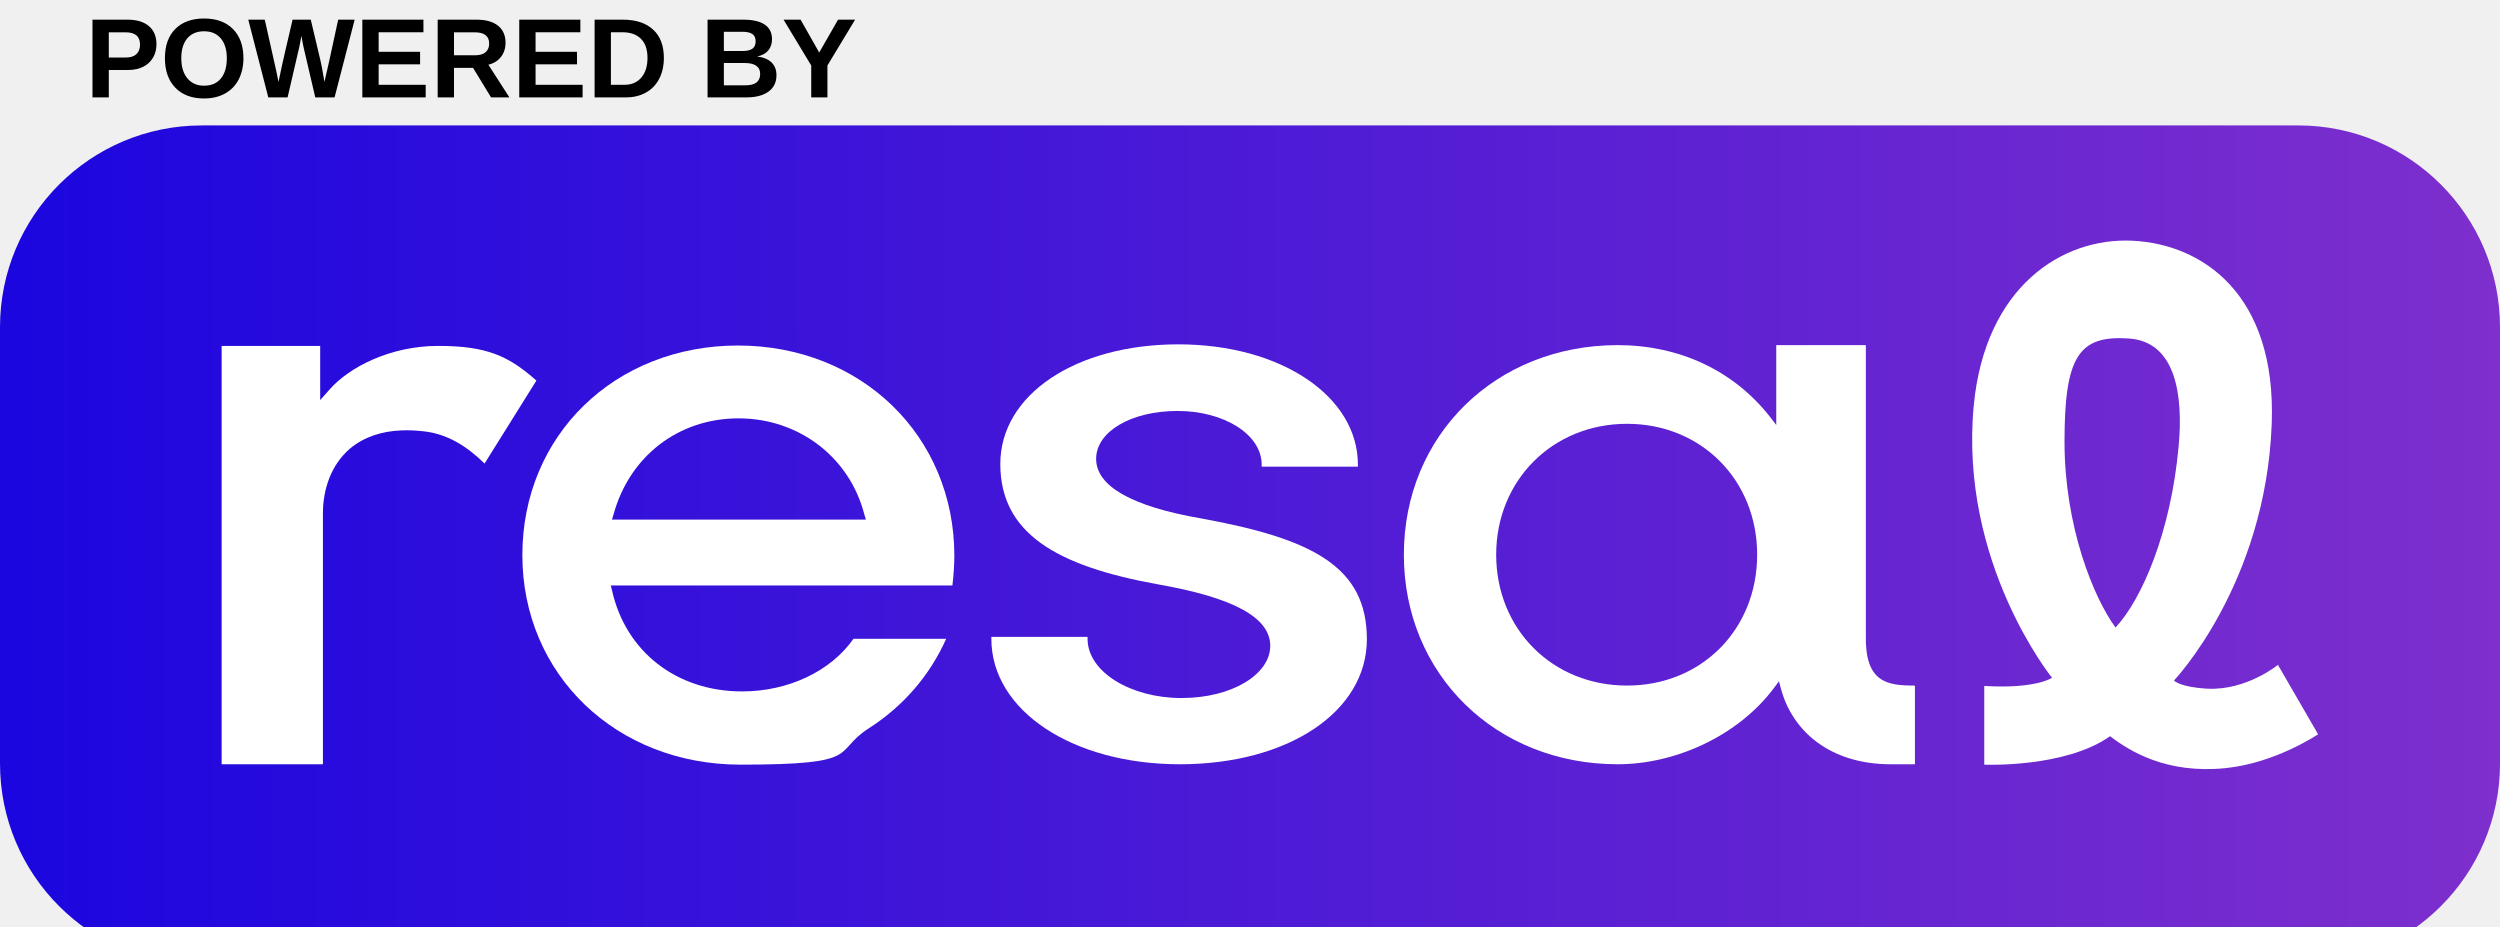
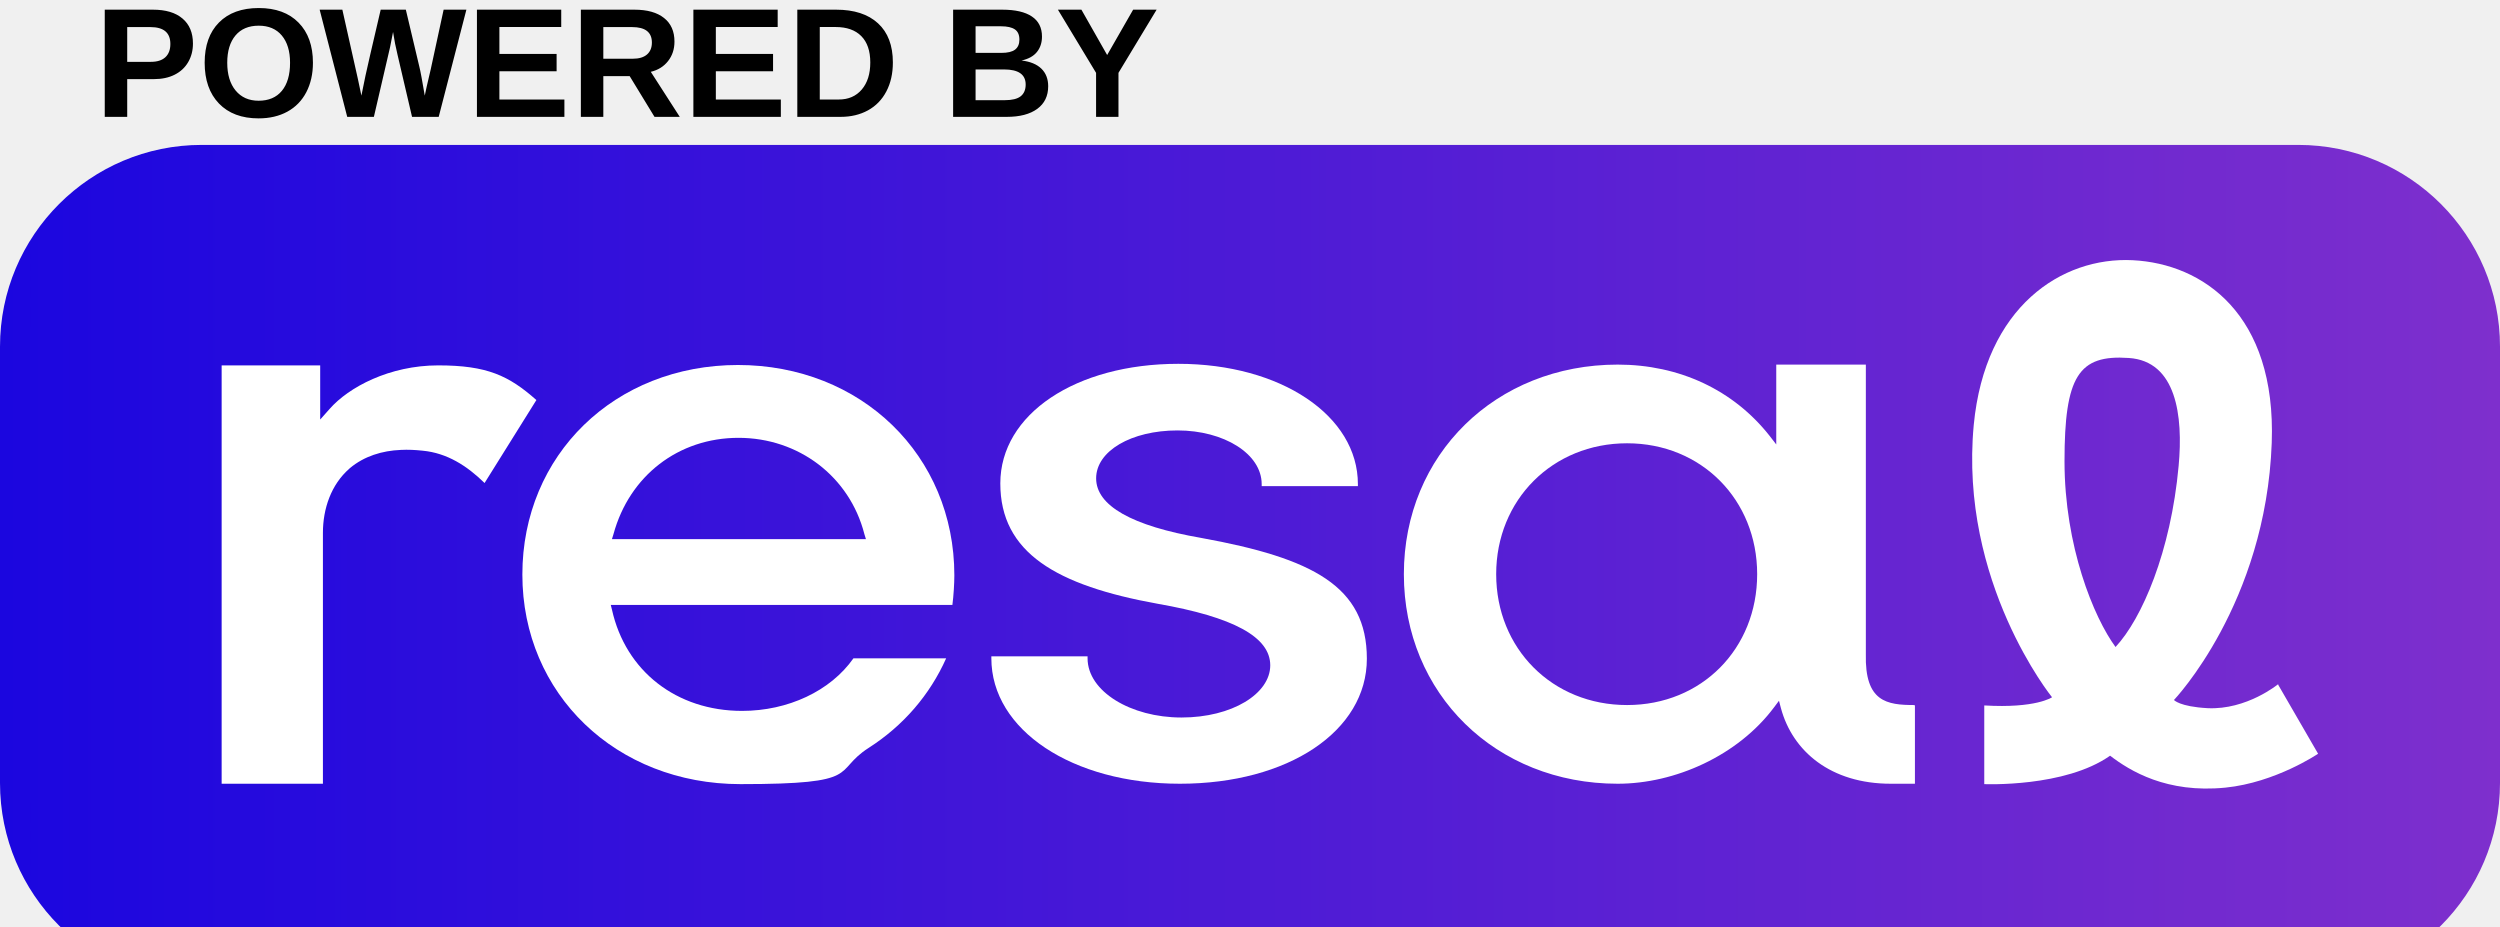
- <svg xmlns="http://www.w3.org/2000/svg" version="1.1" viewBox="179.1 360 641.8 237.8">
+ <svg xmlns="http://www.w3.org/2000/svg" version="1.1" viewBox="179.1 355 641.8 237.8">
  <defs>
    <style>
      .cls-1 {
        fill: url(#linear-gradient);
      }
- 
      .cls-2 {
        fill: #fff;
      }
    </style>
    <linearGradient id="linear-gradient" x1="179.1" y1="497.9" x2="820.9" y2="497.9" gradientTransform="translate(0 997.9) scale(1 -1)" gradientUnits="userSpaceOnUse">
      <stop offset="0" stop-color="#1b06df" />
      <stop offset="1" stop-color="#7e2fcd" />
    </linearGradient>
  </defs>
-   <text x="300" y="385" font-size="29" font-family="Arial" fill="#000" text-anchor="middle" font-weight="bold" letter-spacing="0"> POWERED BY </text>
+   <text x="340" y="385" font-size="40" font-family="Arial" fill="#000" text-anchor="middle" font-weight="bold" letter-spacing="0">
+     POWERED BY
+   </text>
  <g id="Layer_1">
    <g id="Layer_1-2">
      <g>
        <rect class="cls-1" x="179.1" y="392.2" width="641.8" height="215.6" rx="51.8" ry="51.8" />
        <g>
          <path class="cls-2" d="M368.6,448.7c-31.7,0-55.4,23.1-55.4,53.8s24.1,53.8,56,53.8,23.4-3.2,32.9-9.3c8.9-5.7,15.7-13.6,19.9-23h-23.8                c-5.9,8.4-16.8,13.5-28.6,13.5-16.8,0-29.9-10.2-33.4-26l-.3-1.2h87.7c.3-2.3.5-5.5.5-7.6h0c0-30.8-23.9-54-55.6-54h0                M336.2,493.4l.4-1.3c4.1-15,16.7-24.7,32.1-24.7s28.5,9.9,32.3,24.7l.4,1.3h-65.2Z" />
          <path id="Vector_8" class="cls-2" d="M268.8,475.3c-4.7,4.1-6.8,10.3-6.8,16.5v64.4h-26v-107.4h25.3v13.9l2.4-2.7                c4.9-5.6,15.4-11.2,27.9-11.2s18.1,2.6,25.2,8.9l-13.3,21.3c-4.5-4.4-9.6-7.7-15.9-8.3c-1.9-0.2-3.7-0.3-5.6-0.2                c-4.8,0.2-9.4,1.6-13.1,4.7h0Z" />
          <path id="Vector_12" class="cls-2" d="M482,556.2c27.8,0,48-13.5,48-32.1s-13.9-25.8-42.5-31c-17.9-3.1-27-8.3-27-15.3s9-12.3,20.9-12.3                s21.6,6,21.6,13.8v0.5h24.7v-0.5c0-17.6-19.8-30.9-46.1-30.9s-45.7,12.9-45.7,30.7s14.4,26.2,40.4,30.9c19.4,3.4,28.9,8.5,28.9,15.8                s-9.8,13.4-22.8,13.4s-24.1-6.7-24.1-15.2v-0.5h-24.7v0.5c0,18.4,20.8,32.2,48.4,32.2" />
          <path id="Vector_10" class="cls-2" d="M670.6,536c-7.1,0-12.8-0.8-12.5-13.1v-74.3h-23v20.5l-1.7-2.2                c-9.3-11.8-23.2-18.3-39-18.3c-31.3,0-54.9,23.1-54.9,53.8s23.6,53.8,54.9,53.8c14.7,0,30.9-7.2,40.2-19.7l1.2-1.6l0.5,1.9                c3,11.1,12.8,19.4,28.2,19.4h6.2v-20.1H670.6z M596.8,536c-19.2,0-33.6-14.5-33.6-33.6s14.5-33.6,33.6-33.6s33.4,14.5,33.4,33.6                S616,536,596.8,536z" />
          <path class="cls-2" d="M764,530.6c0,0-8.1,6.7-18.2,6.2c-7.2-0.4-8.6-2.1-8.6-2.1c0,0,23.6-24.7,25.1-66                c1.2-33.1-17.7-46-35.7-46.9c-18.2-0.9-37.9,11.9-40.8,42.3c-3.8,40.4,20.1,69.9,20.1,69.9c0,0-4.1,2.9-17.4,2.1v20.2                c0,0,20.7,0.9,32.3-7.3c5.1,3.9,14.5,9.7,29.6,8.2c12.9-1.3,23.8-8.7,23.8-8.7l-10.3-17.8H764z M722.2,521.1                c-5.6-7.6-13.1-25.9-13.1-47.7s3.6-27.4,16.5-26.5c12.2,0.8,14,14.8,12.8,27.7c-2,22-9.4,39.2-16.2,46.5H722.2z" />
        </g>
      </g>
    </g>
  </g>
</svg>
